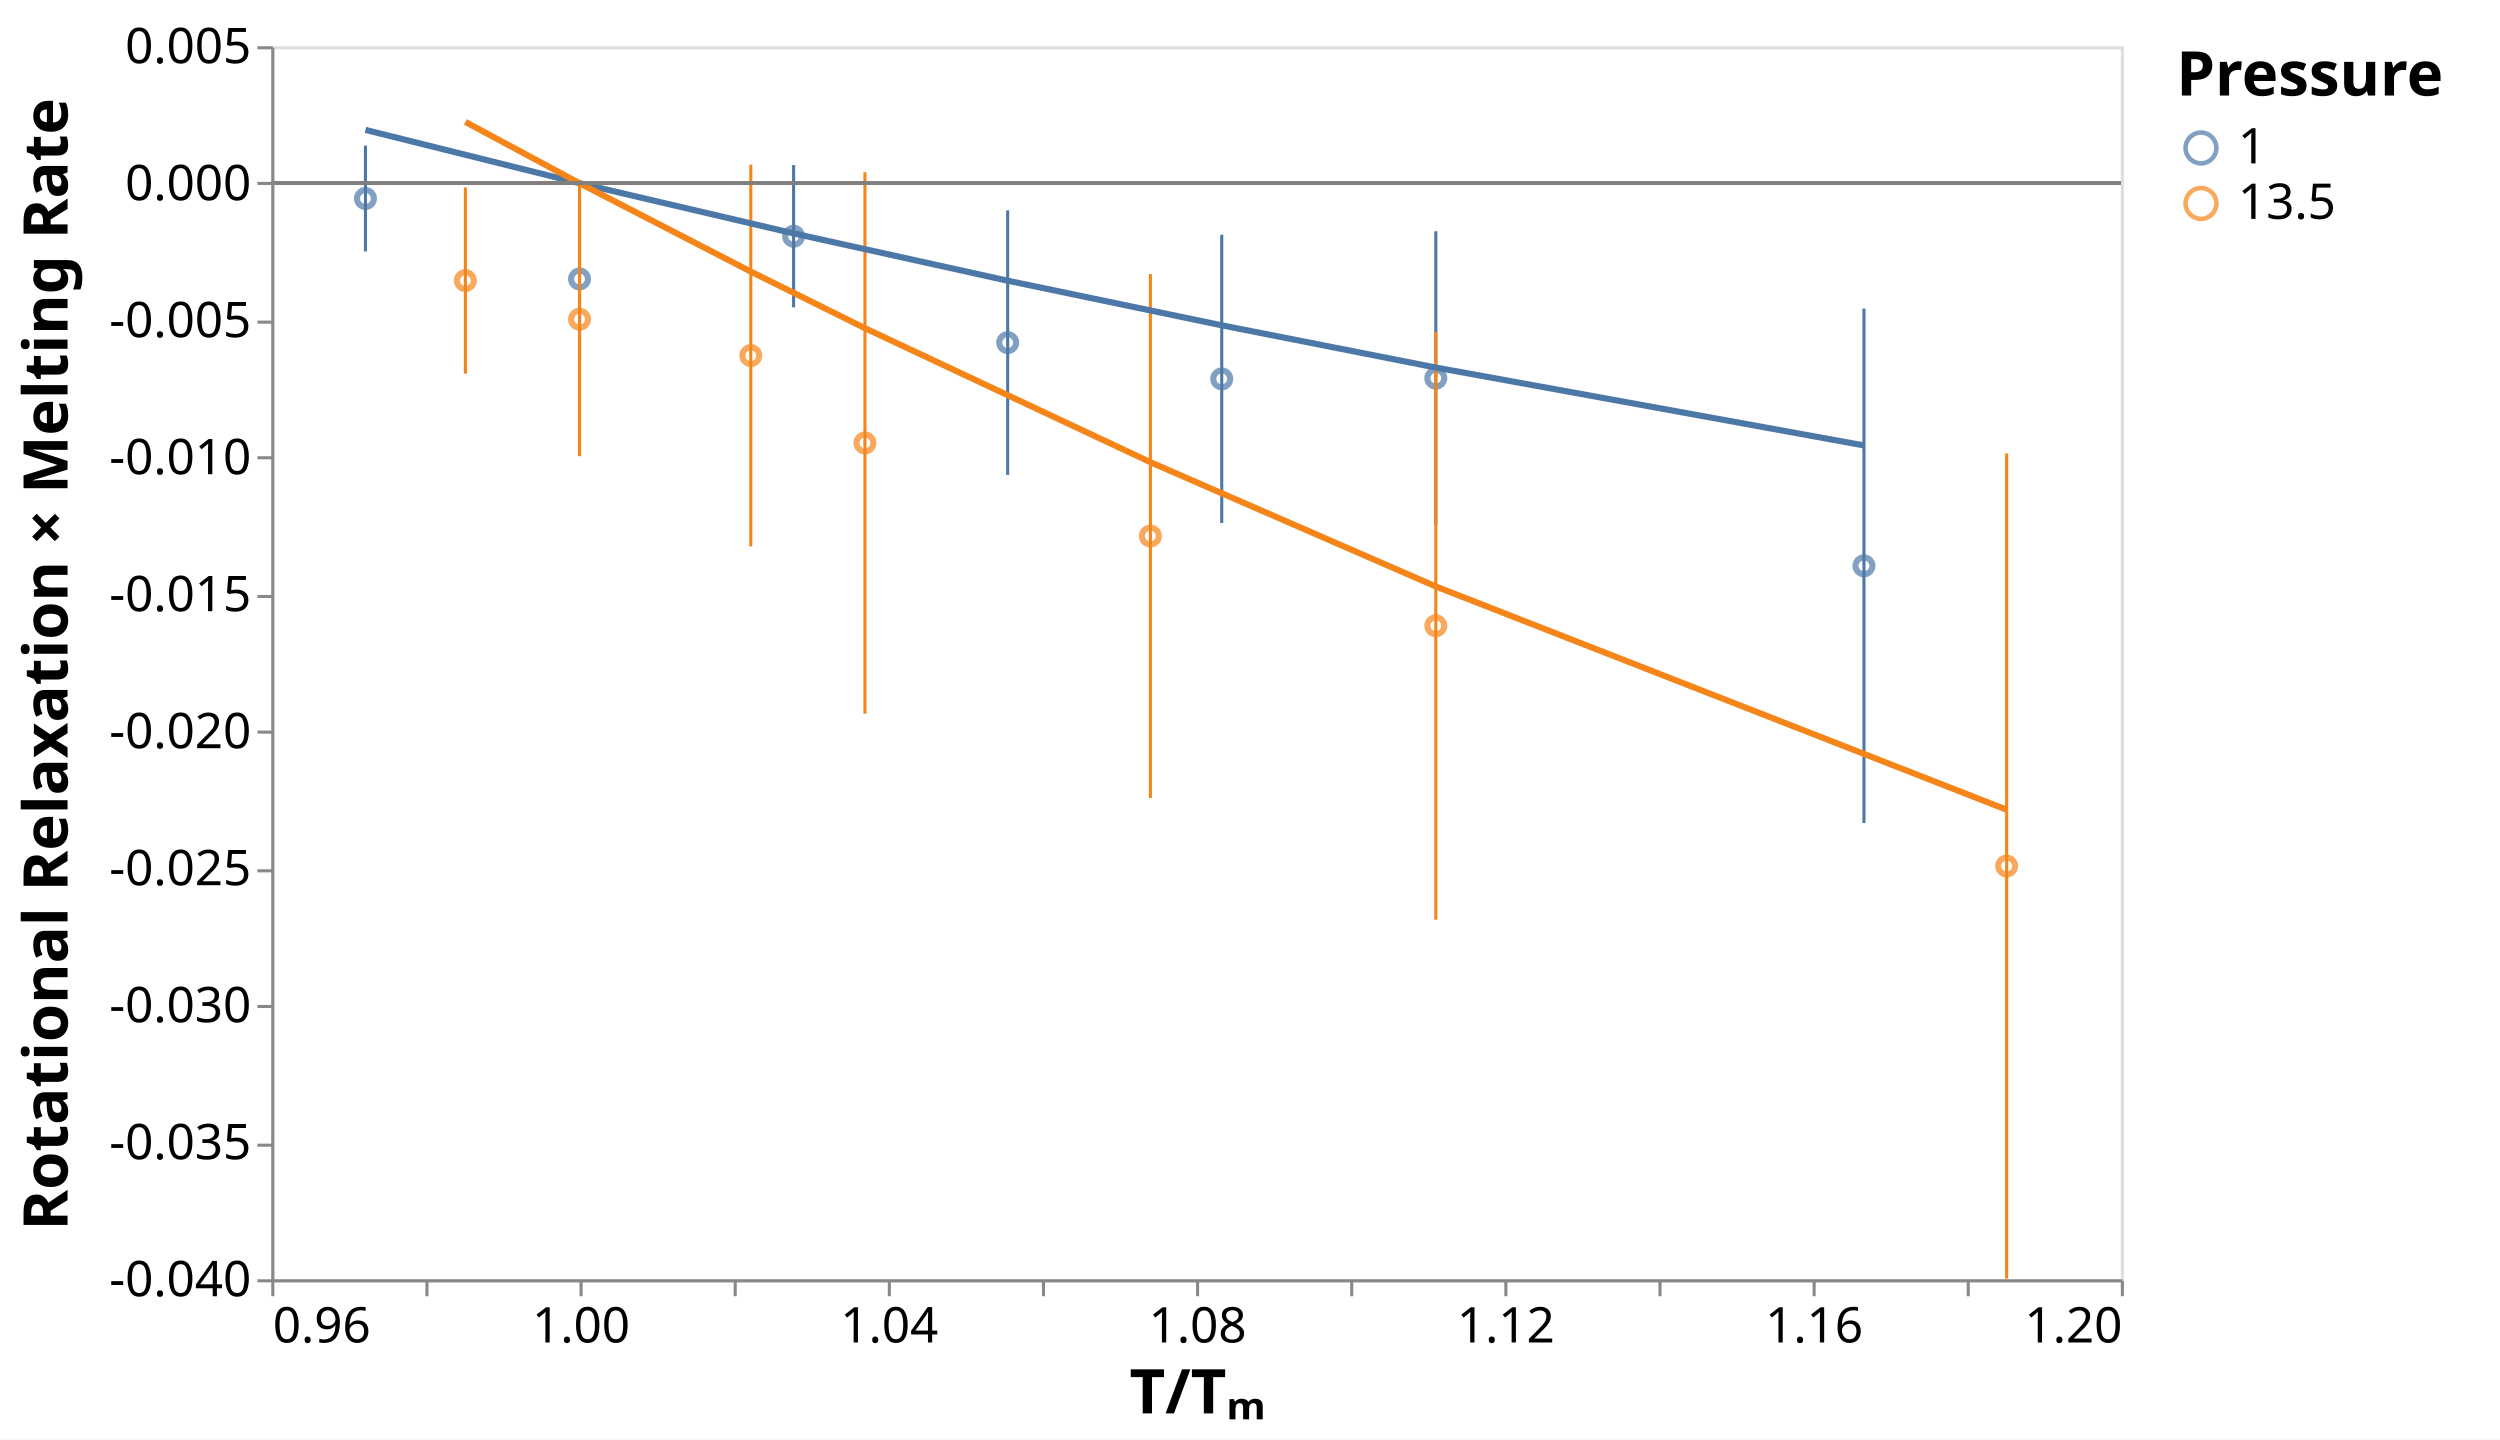
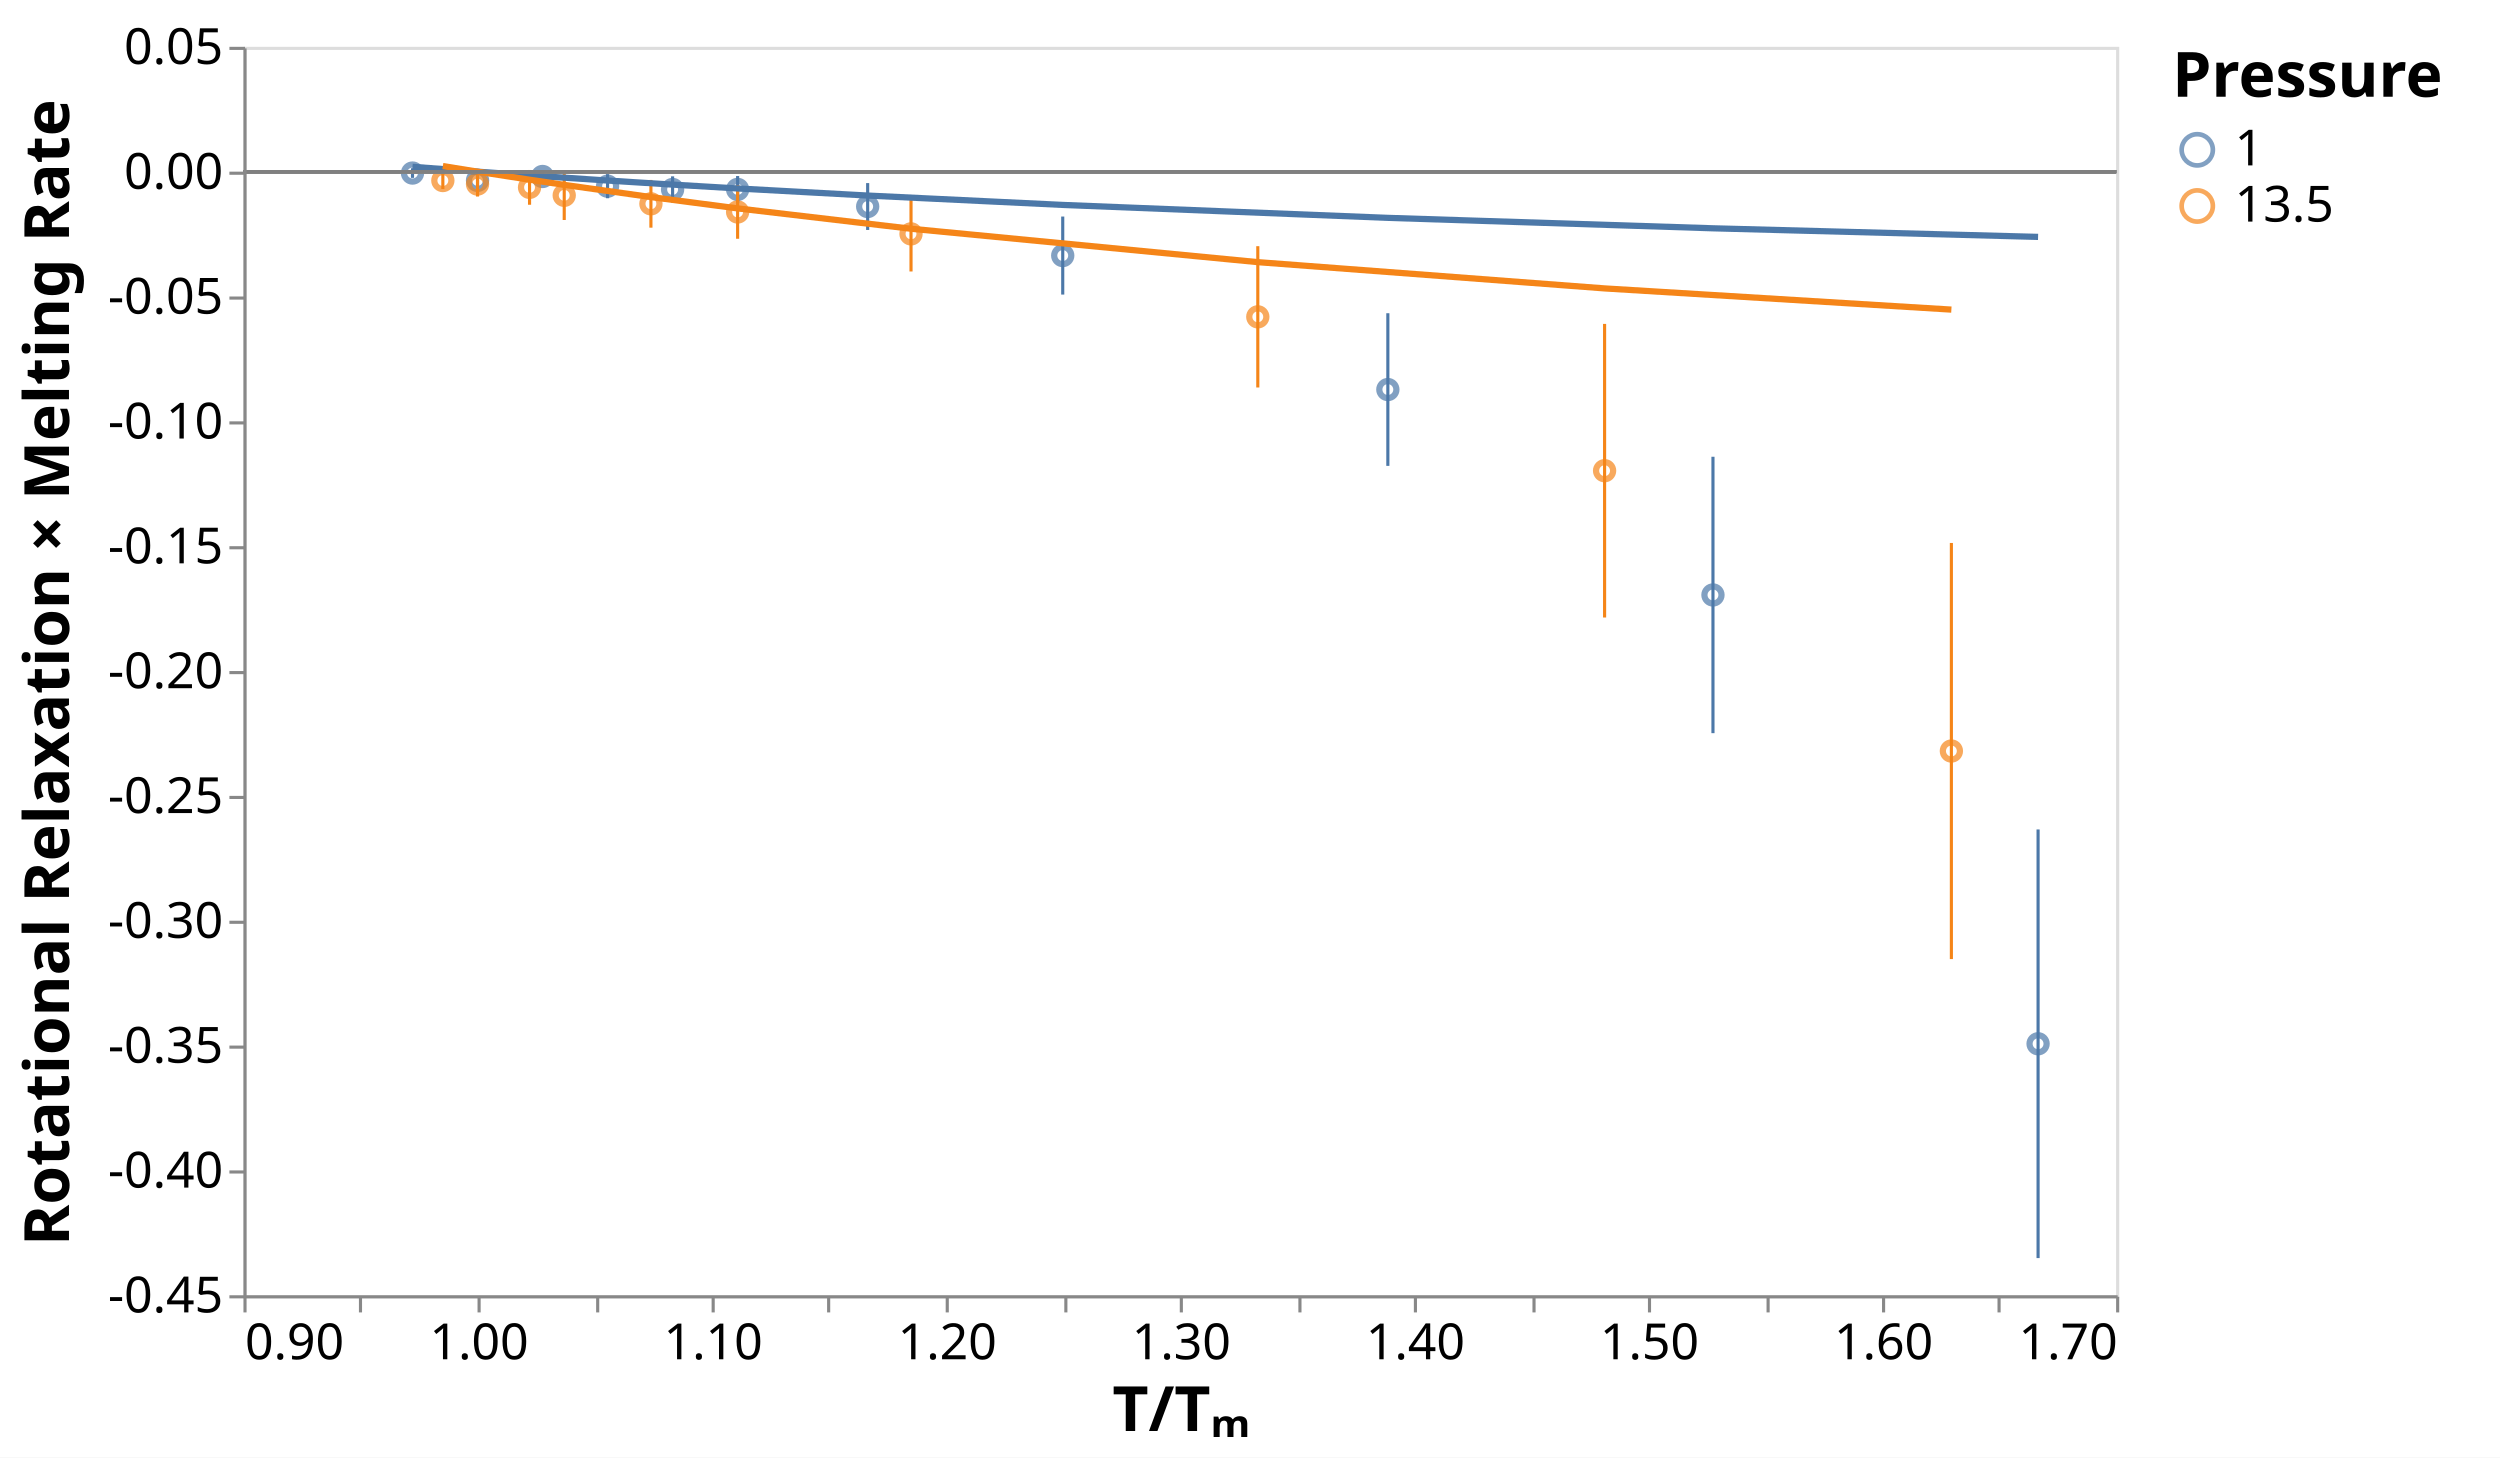
- <svg xmlns="http://www.w3.org/2000/svg" class="marks" width="811" height="467" viewBox="0 0 811 467" version="1.1">
-   <rect width="811" height="467" style="fill: white;" />
-   <g transform="translate(88,15)">
+ <svg xmlns="http://www.w3.org/2000/svg" class="marks" width="801" height="467" viewBox="0 0 801 467" version="1.1">
+   <rect width="801" height="467" style="fill: white;" />
+   <g transform="translate(78,15)">
    <g class="mark-group role-frame root">
      <g transform="translate(0,0)">
        <path class="background" d="M0.5,0.5h600v400h-600Z" style="fill: none; stroke: #ddd;" />
        <g>
          <g class="mark-symbol role-mark layer_0_layer_0_marks">
-             <path transform="translate(30.55556,49.39436)" d="M2.739,0A2.739,2.739,0,1,1,-2.739,0A2.739,2.739,0,1,1,2.739,0" style="fill: none; stroke: #4c78a8; stroke-width: 2; opacity: 0.7;" />
-             <path transform="translate(100,75.49354)" d="M2.739,0A2.739,2.739,0,1,1,-2.739,0A2.739,2.739,0,1,1,2.739,0" style="fill: none; stroke: #4c78a8; stroke-width: 2; opacity: 0.7;" />
-             <path transform="translate(169.4444,61.62827)" d="M2.739,0A2.739,2.739,0,1,1,-2.739,0A2.739,2.739,0,1,1,2.739,0" style="fill: none; stroke: #4c78a8; stroke-width: 2; opacity: 0.7;" />
-             <path transform="translate(238.8889,96.1502)" d="M2.739,0A2.739,2.739,0,1,1,-2.739,0A2.739,2.739,0,1,1,2.739,0" style="fill: none; stroke: #4c78a8; stroke-width: 2; opacity: 0.7;" />
-             <path transform="translate(308.3333,107.9121)" d="M2.739,0A2.739,2.739,0,1,1,-2.739,0A2.739,2.739,0,1,1,2.739,0" style="fill: none; stroke: #4c78a8; stroke-width: 2; opacity: 0.7;" />
-             <path transform="translate(377.7778,107.6786)" d="M2.739,0A2.739,2.739,0,1,1,-2.739,0A2.739,2.739,0,1,1,2.739,0" style="fill: none; stroke: #4c78a8; stroke-width: 2; opacity: 0.7;" />
-             <path transform="translate(516.6667,168.5516)" d="M2.739,0A2.739,2.739,0,1,1,-2.739,0A2.739,2.739,0,1,1,2.739,0" style="fill: none; stroke: #4c78a8; stroke-width: 2; opacity: 0.7;" />
-             <path transform="translate(62.96296,76.01323)" d="M2.739,0A2.739,2.739,0,1,1,-2.739,0A2.739,2.739,0,1,1,2.739,0" style="fill: none; stroke: #f58518; stroke-width: 2; opacity: 0.7;" />
-             <path transform="translate(100,88.55569)" d="M2.739,0A2.739,2.739,0,1,1,-2.739,0A2.739,2.739,0,1,1,2.739,0" style="fill: none; stroke: #f58518; stroke-width: 2; opacity: 0.7;" />
-             <path transform="translate(155.5556,100.3492)" d="M2.739,0A2.739,2.739,0,1,1,-2.739,0A2.739,2.739,0,1,1,2.739,0" style="fill: none; stroke: #f58518; stroke-width: 2; opacity: 0.7;" />
-             <path transform="translate(192.5926,128.692)" d="M2.739,0A2.739,2.739,0,1,1,-2.739,0A2.739,2.739,0,1,1,2.739,0" style="fill: none; stroke: #f58518; stroke-width: 2; opacity: 0.7;" />
-             <path transform="translate(285.1852,158.8869)" d="M2.739,0A2.739,2.739,0,1,1,-2.739,0A2.739,2.739,0,1,1,2.739,0" style="fill: none; stroke: #f58518; stroke-width: 2; opacity: 0.7;" />
-             <path transform="translate(377.7778,187.9892)" d="M2.739,0A2.739,2.739,0,1,1,-2.739,0A2.739,2.739,0,1,1,2.739,0" style="fill: none; stroke: #f58518; stroke-width: 2; opacity: 0.7;" />
-             <path transform="translate(562.963,265.9428)" d="M2.739,0A2.739,2.739,0,1,1,-2.739,0A2.739,2.739,0,1,1,2.739,0" style="fill: none; stroke: #f58518; stroke-width: 2; opacity: 0.7;" />
+             <path transform="translate(54.16667,40.44549)" d="M2.739,0A2.739,2.739,0,1,1,-2.739,0A2.739,2.739,0,1,1,2.739,0" style="fill: none; stroke: #4c78a8; stroke-width: 2; opacity: 0.7;" />
+             <path transform="translate(75,42.79442)" d="M2.739,0A2.739,2.739,0,1,1,-2.739,0A2.739,2.739,0,1,1,2.739,0" style="fill: none; stroke: #4c78a8; stroke-width: 2; opacity: 0.7;" />
+             <path transform="translate(95.83333,41.54654)" d="M2.739,0A2.739,2.739,0,1,1,-2.739,0A2.739,2.739,0,1,1,2.739,0" style="fill: none; stroke: #4c78a8; stroke-width: 2; opacity: 0.7;" />
+             <path transform="translate(116.6667,44.65352)" d="M2.739,0A2.739,2.739,0,1,1,-2.739,0A2.739,2.739,0,1,1,2.739,0" style="fill: none; stroke: #4c78a8; stroke-width: 2; opacity: 0.7;" />
+             <path transform="translate(137.5,45.71209)" d="M2.739,0A2.739,2.739,0,1,1,-2.739,0A2.739,2.739,0,1,1,2.739,0" style="fill: none; stroke: #4c78a8; stroke-width: 2; opacity: 0.7;" />
+             <path transform="translate(158.3333,45.69107)" d="M2.739,0A2.739,2.739,0,1,1,-2.739,0A2.739,2.739,0,1,1,2.739,0" style="fill: none; stroke: #4c78a8; stroke-width: 2; opacity: 0.7;" />
+             <path transform="translate(200,51.16964)" d="M2.739,0A2.739,2.739,0,1,1,-2.739,0A2.739,2.739,0,1,1,2.739,0" style="fill: none; stroke: #4c78a8; stroke-width: 2; opacity: 0.7;" />
+             <path transform="translate(262.5,66.88091)" d="M2.739,0A2.739,2.739,0,1,1,-2.739,0A2.739,2.739,0,1,1,2.739,0" style="fill: none; stroke: #4c78a8; stroke-width: 2; opacity: 0.7;" />
+             <path transform="translate(366.6667,109.8121)" d="M2.739,0A2.739,2.739,0,1,1,-2.739,0A2.739,2.739,0,1,1,2.739,0" style="fill: none; stroke: #4c78a8; stroke-width: 2; opacity: 0.7;" />
+             <path transform="translate(470.8333,175.6252)" d="M2.739,0A2.739,2.739,0,1,1,-2.739,0A2.739,2.739,0,1,1,2.739,0" style="fill: none; stroke: #4c78a8; stroke-width: 2; opacity: 0.7;" />
+             <path transform="translate(575,319.424)" d="M2.739,0A2.739,2.739,0,1,1,-2.739,0A2.739,2.739,0,1,1,2.739,0" style="fill: none; stroke: #4c78a8; stroke-width: 2; opacity: 0.7;" />
+             <path transform="translate(63.88889,42.84119)" d="M2.739,0A2.739,2.739,0,1,1,-2.739,0A2.739,2.739,0,1,1,2.739,0" style="fill: none; stroke: #f58518; stroke-width: 2; opacity: 0.7;" />
+             <path transform="translate(75,43.97001)" d="M2.739,0A2.739,2.739,0,1,1,-2.739,0A2.739,2.739,0,1,1,2.739,0" style="fill: none; stroke: #f58518; stroke-width: 2; opacity: 0.7;" />
+             <path transform="translate(91.66667,45.03143)" d="M2.739,0A2.739,2.739,0,1,1,-2.739,0A2.739,2.739,0,1,1,2.739,0" style="fill: none; stroke: #f58518; stroke-width: 2; opacity: 0.7;" />
+             <path transform="translate(102.7778,47.58228)" d="M2.739,0A2.739,2.739,0,1,1,-2.739,0A2.739,2.739,0,1,1,2.739,0" style="fill: none; stroke: #f58518; stroke-width: 2; opacity: 0.7;" />
+             <path transform="translate(130.5556,50.29982)" d="M2.739,0A2.739,2.739,0,1,1,-2.739,0A2.739,2.739,0,1,1,2.739,0" style="fill: none; stroke: #f58518; stroke-width: 2; opacity: 0.7;" />
+             <path transform="translate(158.3333,52.91903)" d="M2.739,0A2.739,2.739,0,1,1,-2.739,0A2.739,2.739,0,1,1,2.739,0" style="fill: none; stroke: #f58518; stroke-width: 2; opacity: 0.7;" />
+             <path transform="translate(213.8889,59.93485)" d="M2.739,0A2.739,2.739,0,1,1,-2.739,0A2.739,2.739,0,1,1,2.739,0" style="fill: none; stroke: #f58518; stroke-width: 2; opacity: 0.7;" />
+             <path transform="translate(325,86.51427)" d="M2.739,0A2.739,2.739,0,1,1,-2.739,0A2.739,2.739,0,1,1,2.739,0" style="fill: none; stroke: #f58518; stroke-width: 2; opacity: 0.7;" />
+             <path transform="translate(436.1111,135.8129)" d="M2.739,0A2.739,2.739,0,1,1,-2.739,0A2.739,2.739,0,1,1,2.739,0" style="fill: none; stroke: #f58518; stroke-width: 2; opacity: 0.7;" />
+             <path transform="translate(547.2222,225.6285)" d="M2.739,0A2.739,2.739,0,1,1,-2.739,0A2.739,2.739,0,1,1,2.739,0" style="fill: none; stroke: #f58518; stroke-width: 2; opacity: 0.7;" />
          </g>
          <g class="mark-rule role-mark layer_0_layer_1_layer_0_marks">
-             <line transform="translate(30.55556,66.55942)" x2="0" y2="-34.33" style="fill: none; stroke: #4c78a8;" />
-             <line transform="translate(100,102.5277)" x2="0" y2="-54.068" style="fill: none; stroke: #4c78a8;" />
-             <line transform="translate(169.4444,84.70993)" x2="0" y2="-46.163" style="fill: none; stroke: #4c78a8;" />
-             <line transform="translate(238.8889,139.0552)" x2="0" y2="-85.81" style="fill: none; stroke: #4c78a8;" />
-             <line transform="translate(308.3333,154.6706)" x2="0" y2="-93.517" style="fill: none; stroke: #4c78a8;" />
-             <line transform="translate(377.7778,155.3522)" x2="0" y2="-95.347" style="fill: none; stroke: #4c78a8;" />
-             <line transform="translate(516.6667,251.9929)" x2="0" y2="-166.883" style="fill: none; stroke: #4c78a8;" />
-             <line transform="translate(62.96296,106.2369)" x2="0" y2="-60.447" style="fill: none; stroke: #f58518;" />
-             <line transform="translate(100,132.991)" x2="0" y2="-88.871" style="fill: none; stroke: #f58518;" />
-             <line transform="translate(155.5556,162.2616)" x2="0" y2="-123.825" style="fill: none; stroke: #f58518;" />
-             <line transform="translate(192.5926,216.5018)" x2="0" y2="-175.62" style="fill: none; stroke: #f58518;" />
-             <line transform="translate(285.1852,243.8639)" x2="0" y2="-169.954" style="fill: none; stroke: #f58518;" />
-             <line transform="translate(377.7778,283.3526)" x2="0" y2="-190.727" style="fill: none; stroke: #f58518;" />
-             <line transform="translate(562.963,399.797)" x2="0" y2="-267.708" style="fill: none; stroke: #f58518;" />
+             <line transform="translate(54.16667,41.99035)" x2="0" y2="-3.09" style="fill: none; stroke: #4c78a8;" />
+             <line transform="translate(75,45.22749)" x2="0" y2="-4.866" style="fill: none; stroke: #4c78a8;" />
+             <line transform="translate(95.83333,43.62389)" x2="0" y2="-4.155" style="fill: none; stroke: #4c78a8;" />
+             <line transform="translate(116.6667,48.51497)" x2="0" y2="-7.723" style="fill: none; stroke: #4c78a8;" />
+             <line transform="translate(137.5,49.92036)" x2="0" y2="-8.417" style="fill: none; stroke: #4c78a8;" />
+             <line transform="translate(158.3333,49.9817)" x2="0" y2="-8.581" style="fill: none; stroke: #4c78a8;" />
+             <line transform="translate(200,58.67936)" x2="0" y2="-15.019" style="fill: none; stroke: #4c78a8;" />
+             <line transform="translate(262.5,79.38208)" x2="0" y2="-25.002" style="fill: none; stroke: #4c78a8;" />
+             <line transform="translate(366.6667,134.2666)" x2="0" y2="-48.909" style="fill: none; stroke: #4c78a8;" />
+             <line transform="translate(470.8333,219.9052)" x2="0" y2="-88.56" style="fill: none; stroke: #4c78a8;" />
+             <line transform="translate(575,388.0912)" x2="0" y2="-137.335" style="fill: none; stroke: #4c78a8;" />
+             <line transform="translate(63.88889,45.56132)" x2="0" y2="-5.44" style="fill: none; stroke: #f58518;" />
+             <line transform="translate(75,47.96919)" x2="0" y2="-7.998" style="fill: none; stroke: #f58518;" />
+             <line transform="translate(91.66667,50.60354)" x2="0" y2="-11.144" style="fill: none; stroke: #f58518;" />
+             <line transform="translate(102.7778,55.48516)" x2="0" y2="-15.806" style="fill: none; stroke: #f58518;" />
+             <line transform="translate(130.5556,57.94775)" x2="0" y2="-15.296" style="fill: none; stroke: #f58518;" />
+             <line transform="translate(158.3333,61.50174)" x2="0" y2="-17.165" style="fill: none; stroke: #f58518;" />
+             <line transform="translate(213.8889,71.98173)" x2="0" y2="-24.094" style="fill: none; stroke: #f58518;" />
+             <line transform="translate(325,109.1508)" x2="0" y2="-45.273" style="fill: none; stroke: #f58518;" />
+             <line transform="translate(436.1111,182.849)" x2="0" y2="-94.072" style="fill: none; stroke: #f58518;" />
+             <line transform="translate(547.2222,292.2941)" x2="0" y2="-133.331" style="fill: none; stroke: #f58518;" />
          </g>
          <g class="mark-group role-scope layer_0_layer_2_pathgroup">
            <g transform="translate(0,0)">
              <path class="background" d="M0,0h600v400h-600Z" style="fill: none;" />
              <g>
                <g class="mark-line role-mark layer_0_layer_2_marks">
-                   <path d="M516.667,129.501L377.778,104.236L308.333,90.542L238.889,76.061L169.444,60.721L100,44.444L30.556,27.143" style="fill: none; stroke: #4c78a8; stroke-width: 2;" />
+                   <path d="M575,60.901L470.833,58.147L366.667,54.803L262.5,50.657L200,47.655L158.333,45.381L137.5,44.149L116.667,42.845L95.833,41.465L75,40L54.167,38.443" style="fill: none; stroke: #4c78a8; stroke-width: 2;" />
                </g>
              </g>
              <path class="foreground" d="" style="display: none; fill: none;" />
            </g>
            <g transform="translate(0,0)">
              <path class="background" d="M0,0h600v400h-600Z" style="fill: none;" />
              <g>
                <g class="mark-line role-mark layer_0_layer_2_marks">
-                   <path d="M562.963,247.677L377.778,175.252L285.185,134.939L192.593,91.465L155.556,73.106L100,44.444L62.963,24.545" style="fill: none; stroke: #f58518; stroke-width: 2;" />
+                   <path d="M547.222,84.199L436.111,77.407L325,68.992L213.889,58.291L158.333,51.773L130.556,48.144L102.778,44.232L91.667,42.58L75,40L63.889,38.209" style="fill: none; stroke: #f58518; stroke-width: 2;" />
                </g>
              </g>
              <path class="foreground" d="" style="display: none; fill: none;" />
            </g>
          </g>
          <g class="mark-rule role-mark layer_1_marks">
-             <line transform="translate(0,44.44444)" x2="600" y2="0" style="fill: none; stroke: grey;" />
-             <line transform="translate(0,44.44444)" x2="600" y2="0" style="fill: none; stroke: grey;" />
-             <line transform="translate(0,44.44444)" x2="600" y2="0" style="fill: none; stroke: grey;" />
-             <line transform="translate(0,44.44444)" x2="600" y2="0" style="fill: none; stroke: grey;" />
-             <line transform="translate(0,44.44444)" x2="600" y2="0" style="fill: none; stroke: grey;" />
-             <line transform="translate(0,44.44444)" x2="600" y2="0" style="fill: none; stroke: grey;" />
-             <line transform="translate(0,44.44444)" x2="600" y2="0" style="fill: none; stroke: grey;" />
-             <line transform="translate(0,44.44444)" x2="600" y2="0" style="fill: none; stroke: grey;" />
-             <line transform="translate(0,44.44444)" x2="600" y2="0" style="fill: none; stroke: grey;" />
-             <line transform="translate(0,44.44444)" x2="600" y2="0" style="fill: none; stroke: grey;" />
-             <line transform="translate(0,44.44444)" x2="600" y2="0" style="fill: none; stroke: grey;" />
-             <line transform="translate(0,44.44444)" x2="600" y2="0" style="fill: none; stroke: grey;" />
-             <line transform="translate(0,44.44444)" x2="600" y2="0" style="fill: none; stroke: grey;" />
-             <line transform="translate(0,44.44444)" x2="600" y2="0" style="fill: none; stroke: grey;" />
+             <line transform="translate(0,40)" x2="600" y2="0" style="fill: none; stroke: grey;" />
+             <line transform="translate(0,40)" x2="600" y2="0" style="fill: none; stroke: grey;" />
+             <line transform="translate(0,40)" x2="600" y2="0" style="fill: none; stroke: grey;" />
+             <line transform="translate(0,40)" x2="600" y2="0" style="fill: none; stroke: grey;" />
+             <line transform="translate(0,40)" x2="600" y2="0" style="fill: none; stroke: grey;" />
+             <line transform="translate(0,40)" x2="600" y2="0" style="fill: none; stroke: grey;" />
+             <line transform="translate(0,40)" x2="600" y2="0" style="fill: none; stroke: grey;" />
+             <line transform="translate(0,40)" x2="600" y2="0" style="fill: none; stroke: grey;" />
+             <line transform="translate(0,40)" x2="600" y2="0" style="fill: none; stroke: grey;" />
+             <line transform="translate(0,40)" x2="600" y2="0" style="fill: none; stroke: grey;" />
+             <line transform="translate(0,40)" x2="600" y2="0" style="fill: none; stroke: grey;" />
+             <line transform="translate(0,40)" x2="600" y2="0" style="fill: none; stroke: grey;" />
+             <line transform="translate(0,40)" x2="600" y2="0" style="fill: none; stroke: grey;" />
+             <line transform="translate(0,40)" x2="600" y2="0" style="fill: none; stroke: grey;" />
+             <line transform="translate(0,40)" x2="600" y2="0" style="fill: none; stroke: grey;" />
+             <line transform="translate(0,40)" x2="600" y2="0" style="fill: none; stroke: grey;" />
+             <line transform="translate(0,40)" x2="600" y2="0" style="fill: none; stroke: grey;" />
+             <line transform="translate(0,40)" x2="600" y2="0" style="fill: none; stroke: grey;" />
+             <line transform="translate(0,40)" x2="600" y2="0" style="fill: none; stroke: grey;" />
+             <line transform="translate(0,40)" x2="600" y2="0" style="fill: none; stroke: grey;" />
+             <line transform="translate(0,40)" x2="600" y2="0" style="fill: none; stroke: grey;" />
          </g>
          <g class="mark-group role-legend">
            <g transform="translate(618,0)">
              <path class="background" d="M0,0h100v59h-100Z" style="pointer-events: none; fill: none;" />
              <g>
                <g class="mark-group role-legend-entry">
                  <g transform="translate(0,25)">
                    <path class="background" d="M0,0h0v0h0Z" style="pointer-events: none; fill: none;" />
                    <g>
                      <g class="mark-group role-scope">
                        <g transform="translate(0,0)">
                          <path class="background" d="M0,0h55.633v16h-55.633Z" style="pointer-events: none; fill: none; opacity: 1;" />
                          <g>
                            <g class="mark-symbol role-legend-symbol" style="pointer-events: none;">
                              <path transform="translate(8,8)" d="M5,0A5,5,0,1,1,-5,0A5,5,0,1,1,5,0" style="fill: none; stroke: #4c78a8; stroke-width: 1.5; opacity: 0.7;" />
                            </g>
                            <g class="mark-text role-legend-label" style="pointer-events: none;">
                              <text text-anchor="start" transform="translate(20,13)" style="font-family: sans-serif; font-size: 16px; fill: #000; opacity: 1;">1</text>
                            </g>
                          </g>
                          <path class="foreground" d="" style="pointer-events: none; display: none; fill: none;" />
                        </g>
                        <g transform="translate(0,18)">
                          <path class="background" d="M0,0h55.633v16h-55.633Z" style="pointer-events: none; fill: none; opacity: 1;" />
                          <g>
                            <g class="mark-symbol role-legend-symbol" style="pointer-events: none;">
                              <path transform="translate(8,8)" d="M5,0A5,5,0,1,1,-5,0A5,5,0,1,1,5,0" style="fill: none; stroke: #f58518; stroke-width: 1.5; opacity: 0.7;" />
                            </g>
                            <g class="mark-text role-legend-label" style="pointer-events: none;">
                              <text text-anchor="start" transform="translate(20,13)" style="font-family: sans-serif; font-size: 16px; fill: #000; opacity: 1;">13.5</text>
                            </g>
                          </g>
                          <path class="foreground" d="" style="pointer-events: none; display: none; fill: none;" />
                        </g>
                      </g>
                    </g>
                    <path class="foreground" d="" style="pointer-events: none; display: none; fill: none;" />
                  </g>
                </g>
                <g class="mark-text role-legend-title" style="pointer-events: none;">
                  <text text-anchor="start" transform="translate(0,16)" style="font-family: sans-serif; font-size: 20px; font-weight: bold; fill: #000; opacity: 1;">Pressure</text>
                </g>
              </g>
              <path class="foreground" d="" style="pointer-events: none; display: none; fill: none;" />
            </g>
          </g>
          <g class="mark-group role-axis">
            <g transform="translate(0.5,400.5)">
              <path class="background" d="M0,0h0v0h0Z" style="pointer-events: none; fill: none;" />
              <g>
                <g class="mark-rule role-axis-tick" style="pointer-events: none;">
                  <line transform="translate(0,0)" x2="0" y2="5" style="fill: none; stroke: #888; stroke-width: 1; opacity: 1;" />
-                   <line transform="translate(50,0)" x2="0" y2="5" style="fill: none; stroke: #888; stroke-width: 1; opacity: 1;" />
-                   <line transform="translate(100,0)" x2="0" y2="5" style="fill: none; stroke: #888; stroke-width: 1; opacity: 1;" />
+                   <line transform="translate(37,0)" x2="0" y2="5" style="fill: none; stroke: #888; stroke-width: 1; opacity: 1;" />
+                   <line transform="translate(75,0)" x2="0" y2="5" style="fill: none; stroke: #888; stroke-width: 1; opacity: 1;" />
+                   <line transform="translate(113,0)" x2="0" y2="5" style="fill: none; stroke: #888; stroke-width: 1; opacity: 1;" />
                  <line transform="translate(150,0)" x2="0" y2="5" style="fill: none; stroke: #888; stroke-width: 1; opacity: 1;" />
-                   <line transform="translate(200,0)" x2="0" y2="5" style="fill: none; stroke: #888; stroke-width: 1; opacity: 1;" />
-                   <line transform="translate(250,0)" x2="0" y2="5" style="fill: none; stroke: #888; stroke-width: 1; opacity: 1;" />
+                   <line transform="translate(187,0)" x2="0" y2="5" style="fill: none; stroke: #888; stroke-width: 1; opacity: 1;" />
+                   <line transform="translate(225,0)" x2="0" y2="5" style="fill: none; stroke: #888; stroke-width: 1; opacity: 1;" />
+                   <line transform="translate(263,0)" x2="0" y2="5" style="fill: none; stroke: #888; stroke-width: 1; opacity: 1;" />
                  <line transform="translate(300,0)" x2="0" y2="5" style="fill: none; stroke: #888; stroke-width: 1; opacity: 1;" />
-                   <line transform="translate(350,0)" x2="0" y2="5" style="fill: none; stroke: #888; stroke-width: 1; opacity: 1;" />
-                   <line transform="translate(400,0)" x2="0" y2="5" style="fill: none; stroke: #888; stroke-width: 1; opacity: 1;" />
+                   <line transform="translate(338,0)" x2="0" y2="5" style="fill: none; stroke: #888; stroke-width: 1; opacity: 1;" />
+                   <line transform="translate(375,0)" x2="0" y2="5" style="fill: none; stroke: #888; stroke-width: 1; opacity: 1;" />
+                   <line transform="translate(413,0)" x2="0" y2="5" style="fill: none; stroke: #888; stroke-width: 1; opacity: 1;" />
                  <line transform="translate(450,0)" x2="0" y2="5" style="fill: none; stroke: #888; stroke-width: 1; opacity: 1;" />
-                   <line transform="translate(500,0)" x2="0" y2="5" style="fill: none; stroke: #888; stroke-width: 1; opacity: 1;" />
-                   <line transform="translate(550,0)" x2="0" y2="5" style="fill: none; stroke: #888; stroke-width: 1; opacity: 1;" />
+                   <line transform="translate(488,0)" x2="0" y2="5" style="fill: none; stroke: #888; stroke-width: 1; opacity: 1;" />
+                   <line transform="translate(525,0)" x2="0" y2="5" style="fill: none; stroke: #888; stroke-width: 1; opacity: 1;" />
+                   <line transform="translate(562,0)" x2="0" y2="5" style="fill: none; stroke: #888; stroke-width: 1; opacity: 1;" />
                  <line transform="translate(600,0)" x2="0" y2="5" style="fill: none; stroke: #888; stroke-width: 1; opacity: 1;" />
                </g>
                <g class="mark-text role-axis-label" style="pointer-events: none;">
-                   <text text-anchor="start" transform="translate(0,20)" style="font-family: sans-serif; font-size: 16px; fill: #000; opacity: 1;">0.96</text>
-                   <text text-anchor="middle" transform="translate(50,20)" style="font-family: sans-serif; font-size: 16px; fill: #000; opacity: 0;">0.98</text>
-                   <text text-anchor="middle" transform="translate(100,20)" style="font-family: sans-serif; font-size: 16px; fill: #000; opacity: 1;">1.00</text>
-                   <text text-anchor="middle" transform="translate(150,20)" style="font-family: sans-serif; font-size: 16px; fill: #000; opacity: 0;">1.02</text>
-                   <text text-anchor="middle" transform="translate(200,20)" style="font-family: sans-serif; font-size: 16px; fill: #000; opacity: 1;">1.04</text>
-                   <text text-anchor="middle" transform="translate(250,20)" style="font-family: sans-serif; font-size: 16px; fill: #000; opacity: 0;">1.06</text>
-                   <text text-anchor="middle" transform="translate(300,20)" style="font-family: sans-serif; font-size: 16px; fill: #000; opacity: 1;">1.08</text>
-                   <text text-anchor="middle" transform="translate(350,20)" style="font-family: sans-serif; font-size: 16px; fill: #000; opacity: 0;">1.10</text>
-                   <text text-anchor="middle" transform="translate(400,20)" style="font-family: sans-serif; font-size: 16px; fill: #000; opacity: 1;">1.12</text>
-                   <text text-anchor="middle" transform="translate(450,20)" style="font-family: sans-serif; font-size: 16px; fill: #000; opacity: 0;">1.14</text>
-                   <text text-anchor="middle" transform="translate(500,20)" style="font-family: sans-serif; font-size: 16px; fill: #000; opacity: 1;">1.16</text>
-                   <text text-anchor="middle" transform="translate(550,20)" style="font-family: sans-serif; font-size: 16px; fill: #000; opacity: 0;">1.18</text>
-                   <text text-anchor="end" transform="translate(600,20)" style="font-family: sans-serif; font-size: 16px; fill: #000; opacity: 1;">1.20</text>
+                   <text text-anchor="start" transform="translate(0,20)" style="font-family: sans-serif; font-size: 16px; fill: #000; opacity: 1;">0.90</text>
+                   <text text-anchor="middle" transform="translate(37.5,20)" style="font-family: sans-serif; font-size: 16px; fill: #000; opacity: 0;">0.95</text>
+                   <text text-anchor="middle" transform="translate(75,20)" style="font-family: sans-serif; font-size: 16px; fill: #000; opacity: 1;">1.00</text>
+                   <text text-anchor="middle" transform="translate(112.5,20)" style="font-family: sans-serif; font-size: 16px; fill: #000; opacity: 0;">1.05</text>
+                   <text text-anchor="middle" transform="translate(150,20)" style="font-family: sans-serif; font-size: 16px; fill: #000; opacity: 1;">1.10</text>
+                   <text text-anchor="middle" transform="translate(187.5,20)" style="font-family: sans-serif; font-size: 16px; fill: #000; opacity: 0;">1.15</text>
+                   <text text-anchor="middle" transform="translate(225,20)" style="font-family: sans-serif; font-size: 16px; fill: #000; opacity: 1;">1.20</text>
+                   <text text-anchor="middle" transform="translate(262.5,20)" style="font-family: sans-serif; font-size: 16px; fill: #000; opacity: 0;">1.25</text>
+                   <text text-anchor="middle" transform="translate(300,20)" style="font-family: sans-serif; font-size: 16px; fill: #000; opacity: 1;">1.30</text>
+                   <text text-anchor="middle" transform="translate(337.5,20)" style="font-family: sans-serif; font-size: 16px; fill: #000; opacity: 0;">1.35</text>
+                   <text text-anchor="middle" transform="translate(375,20)" style="font-family: sans-serif; font-size: 16px; fill: #000; opacity: 1;">1.40</text>
+                   <text text-anchor="middle" transform="translate(412.5,20)" style="font-family: sans-serif; font-size: 16px; fill: #000; opacity: 0;">1.45</text>
+                   <text text-anchor="middle" transform="translate(450,20)" style="font-family: sans-serif; font-size: 16px; fill: #000; opacity: 1;">1.50</text>
+                   <text text-anchor="middle" transform="translate(487.5,20)" style="font-family: sans-serif; font-size: 16px; fill: #000; opacity: 0;">1.55</text>
+                   <text text-anchor="middle" transform="translate(525,20)" style="font-family: sans-serif; font-size: 16px; fill: #000; opacity: 1;">1.60</text>
+                   <text text-anchor="middle" transform="translate(562.5,20)" style="font-family: sans-serif; font-size: 16px; fill: #000; opacity: 0;">1.65</text>
+                   <text text-anchor="end" transform="translate(600,20)" style="font-family: sans-serif; font-size: 16px; fill: #000; opacity: 1;">1.70</text>
                </g>
                <g class="mark-rule role-axis-domain" style="pointer-events: none;">
                  <line transform="translate(0,0)" x2="600" y2="0" style="fill: none; stroke: #888; stroke-width: 1; opacity: 1;" />
                </g>
                <g class="mark-text role-axis-title" style="pointer-events: none;">
                  <text text-anchor="middle" transform="translate(300,43)" style="font-family: sans-serif; font-size: 20px; font-weight: bold; fill: #000; opacity: 1;">T/Tₘ</text>
                </g>
              </g>
              <path class="foreground" d="" style="pointer-events: none; display: none; fill: none;" />
            </g>
          </g>
          <g class="mark-group role-axis">
            <g transform="translate(0.5,0.5)">
              <path class="background" d="M0,0h0v0h0Z" style="pointer-events: none; fill: none;" />
              <g>
                <g class="mark-rule role-axis-tick" style="pointer-events: none;">
                  <line transform="translate(0,400)" x2="-5" y2="0" style="fill: none; stroke: #888; stroke-width: 1; opacity: 1;" />
-                   <line transform="translate(0,356)" x2="-5" y2="0" style="fill: none; stroke: #888; stroke-width: 1; opacity: 1;" />
-                   <line transform="translate(0,311)" x2="-5" y2="0" style="fill: none; stroke: #888; stroke-width: 1; opacity: 1;" />
-                   <line transform="translate(0,267)" x2="-5" y2="0" style="fill: none; stroke: #888; stroke-width: 1; opacity: 1;" />
-                   <line transform="translate(0,222)" x2="-5" y2="0" style="fill: none; stroke: #888; stroke-width: 1; opacity: 1;" />
-                   <line transform="translate(0,178)" x2="-5" y2="0" style="fill: none; stroke: #888; stroke-width: 1; opacity: 1;" />
-                   <line transform="translate(0,133)" x2="-5" y2="0" style="fill: none; stroke: #888; stroke-width: 1; opacity: 1;" />
-                   <line transform="translate(0,89)" x2="-5" y2="0" style="fill: none; stroke: #888; stroke-width: 1; opacity: 1;" />
-                   <line transform="translate(0,44)" x2="-5" y2="0" style="fill: none; stroke: #888; stroke-width: 1; opacity: 1;" />
+                   <line transform="translate(0,360)" x2="-5" y2="0" style="fill: none; stroke: #888; stroke-width: 1; opacity: 1;" />
+                   <line transform="translate(0,320)" x2="-5" y2="0" style="fill: none; stroke: #888; stroke-width: 1; opacity: 1;" />
+                   <line transform="translate(0,280)" x2="-5" y2="0" style="fill: none; stroke: #888; stroke-width: 1; opacity: 1;" />
+                   <line transform="translate(0,240)" x2="-5" y2="0" style="fill: none; stroke: #888; stroke-width: 1; opacity: 1;" />
+                   <line transform="translate(0,200)" x2="-5" y2="0" style="fill: none; stroke: #888; stroke-width: 1; opacity: 1;" />
+                   <line transform="translate(0,160)" x2="-5" y2="0" style="fill: none; stroke: #888; stroke-width: 1; opacity: 1;" />
+                   <line transform="translate(0,120)" x2="-5" y2="0" style="fill: none; stroke: #888; stroke-width: 1; opacity: 1;" />
+                   <line transform="translate(0,80)" x2="-5" y2="0" style="fill: none; stroke: #888; stroke-width: 1; opacity: 1;" />
+                   <line transform="translate(0,40)" x2="-5" y2="0" style="fill: none; stroke: #888; stroke-width: 1; opacity: 1;" />
                  <line transform="translate(0,0)" x2="-5" y2="0" style="fill: none; stroke: #888; stroke-width: 1; opacity: 1;" />
                </g>
                <g class="mark-text role-axis-label" style="pointer-events: none;">
-                   <text text-anchor="end" transform="translate(-7,405)" style="font-family: sans-serif; font-size: 16px; fill: #000; opacity: 1;">-0.040</text>
-                   <text text-anchor="end" transform="translate(-7,360.5556)" style="font-family: sans-serif; font-size: 16px; fill: #000; opacity: 1;">-0.035</text>
-                   <text text-anchor="end" transform="translate(-7,316.1111)" style="font-family: sans-serif; font-size: 16px; fill: #000; opacity: 1;">-0.030</text>
-                   <text text-anchor="end" transform="translate(-7,271.6667)" style="font-family: sans-serif; font-size: 16px; fill: #000; opacity: 1;">-0.025</text>
-                   <text text-anchor="end" transform="translate(-7,227.2222)" style="font-family: sans-serif; font-size: 16px; fill: #000; opacity: 1;">-0.020</text>
-                   <text text-anchor="end" transform="translate(-7,182.7778)" style="font-family: sans-serif; font-size: 16px; fill: #000; opacity: 1;">-0.015</text>
-                   <text text-anchor="end" transform="translate(-7,138.3333)" style="font-family: sans-serif; font-size: 16px; fill: #000; opacity: 1;">-0.010</text>
-                   <text text-anchor="end" transform="translate(-7,93.88889)" style="font-family: sans-serif; font-size: 16px; fill: #000; opacity: 1;">-0.005</text>
-                   <text text-anchor="end" transform="translate(-7,49.44444)" style="font-family: sans-serif; font-size: 16px; fill: #000; opacity: 1;">0.000</text>
-                   <text text-anchor="end" transform="translate(-7,5)" style="font-family: sans-serif; font-size: 16px; fill: #000; opacity: 1;">0.005</text>
+                   <text text-anchor="end" transform="translate(-7,405)" style="font-family: sans-serif; font-size: 16px; fill: #000; opacity: 1;">-0.45</text>
+                   <text text-anchor="end" transform="translate(-7,365)" style="font-family: sans-serif; font-size: 16px; fill: #000; opacity: 1;">-0.40</text>
+                   <text text-anchor="end" transform="translate(-7,325)" style="font-family: sans-serif; font-size: 16px; fill: #000; opacity: 1;">-0.35</text>
+                   <text text-anchor="end" transform="translate(-7,285)" style="font-family: sans-serif; font-size: 16px; fill: #000; opacity: 1;">-0.30</text>
+                   <text text-anchor="end" transform="translate(-7,245)" style="font-family: sans-serif; font-size: 16px; fill: #000; opacity: 1;">-0.25</text>
+                   <text text-anchor="end" transform="translate(-7,205)" style="font-family: sans-serif; font-size: 16px; fill: #000; opacity: 1;">-0.20</text>
+                   <text text-anchor="end" transform="translate(-7,165)" style="font-family: sans-serif; font-size: 16px; fill: #000; opacity: 1;">-0.15</text>
+                   <text text-anchor="end" transform="translate(-7,125)" style="font-family: sans-serif; font-size: 16px; fill: #000; opacity: 1;">-0.10</text>
+                   <text text-anchor="end" transform="translate(-7,85)" style="font-family: sans-serif; font-size: 16px; fill: #000; opacity: 1;">-0.05</text>
+                   <text text-anchor="end" transform="translate(-7,45)" style="font-family: sans-serif; font-size: 16px; fill: #000; opacity: 1;">0.00</text>
+                   <text text-anchor="end" transform="translate(-7,5)" style="font-family: sans-serif; font-size: 16px; fill: #000; opacity: 1;">0.05</text>
                </g>
                <g class="mark-rule role-axis-domain" style="pointer-events: none;">
                  <line transform="translate(0,400)" x2="0" y2="-400" style="fill: none; stroke: #888; stroke-width: 1; opacity: 1;" />
                </g>
                <g class="mark-text role-axis-title" style="pointer-events: none;">
-                   <text text-anchor="middle" transform="translate(-62.58333,200) rotate(-90) translate(0,-4)" style="font-family: sans-serif; font-size: 20px; font-weight: bold; fill: #000; opacity: 1;">Rotational Relaxation × Melting Rate</text>
+                   <text text-anchor="middle" transform="translate(-52.4,200) rotate(-90) translate(0,-4)" style="font-family: sans-serif; font-size: 20px; font-weight: bold; fill: #000; opacity: 1;">Rotational Relaxation × Melting Rate</text>
                </g>
              </g>
              <path class="foreground" d="" style="pointer-events: none; display: none; fill: none;" />
            </g>
          </g>
        </g>
        <path class="foreground" d="" style="display: none; fill: none;" />
      </g>
    </g>
  </g>
</svg>
